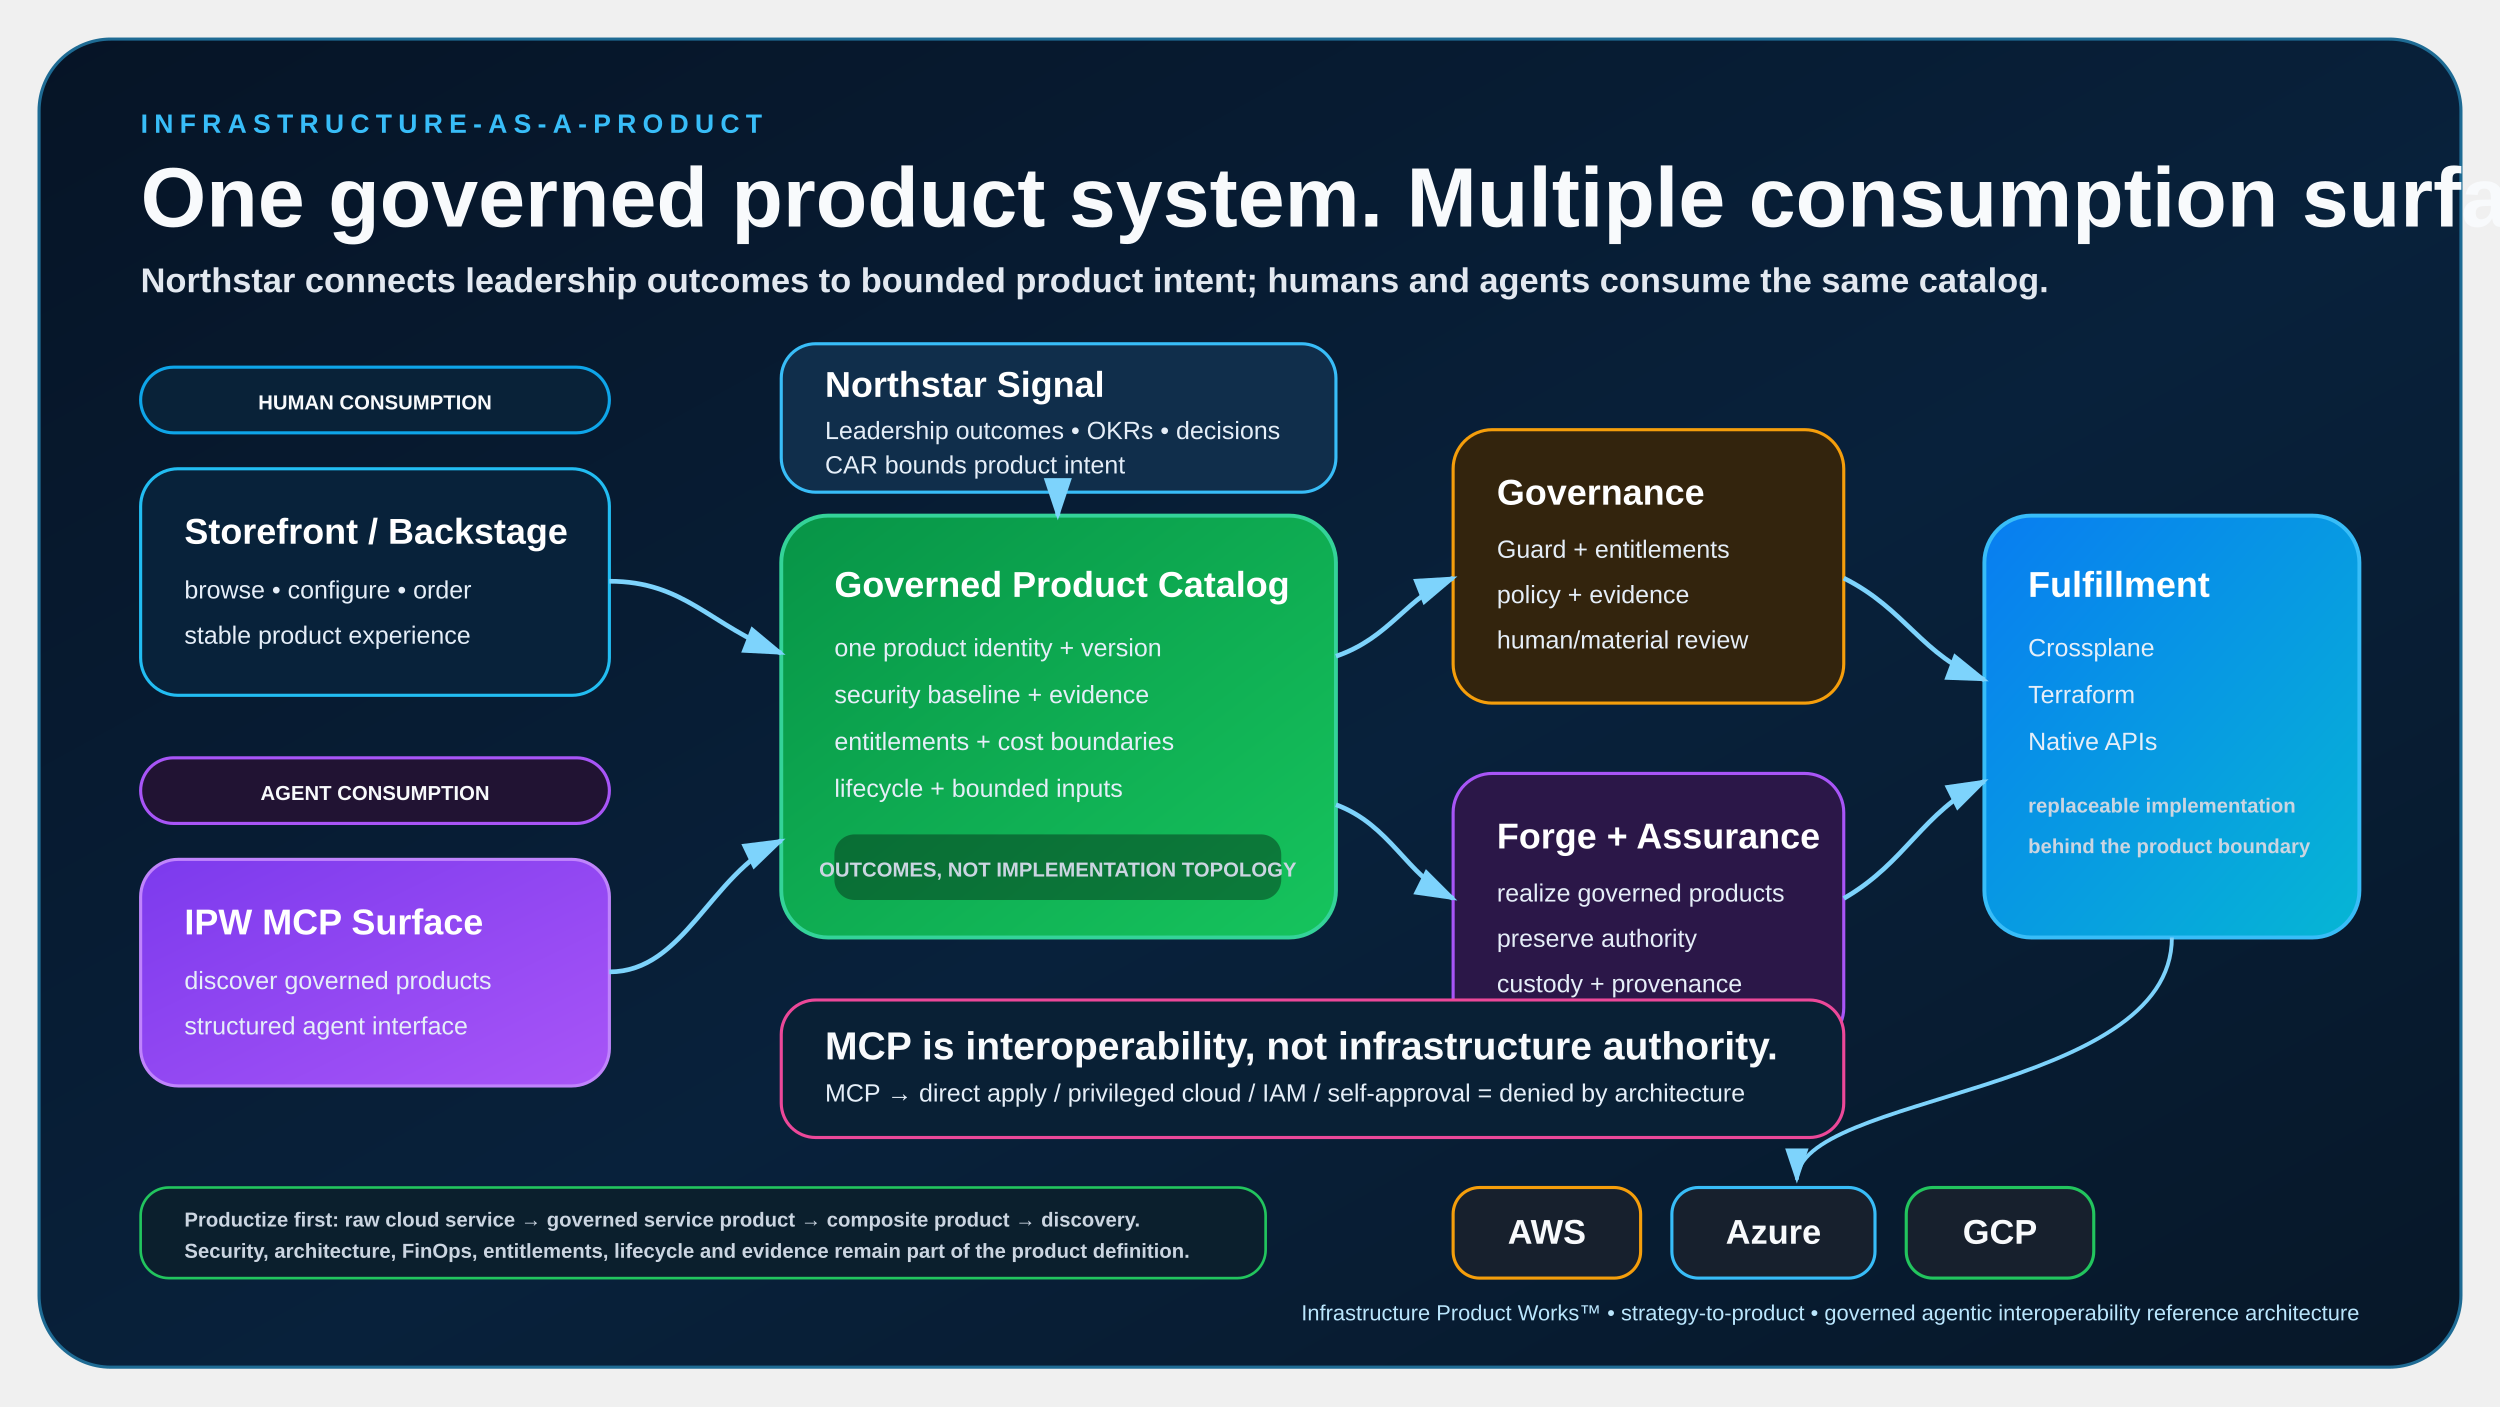
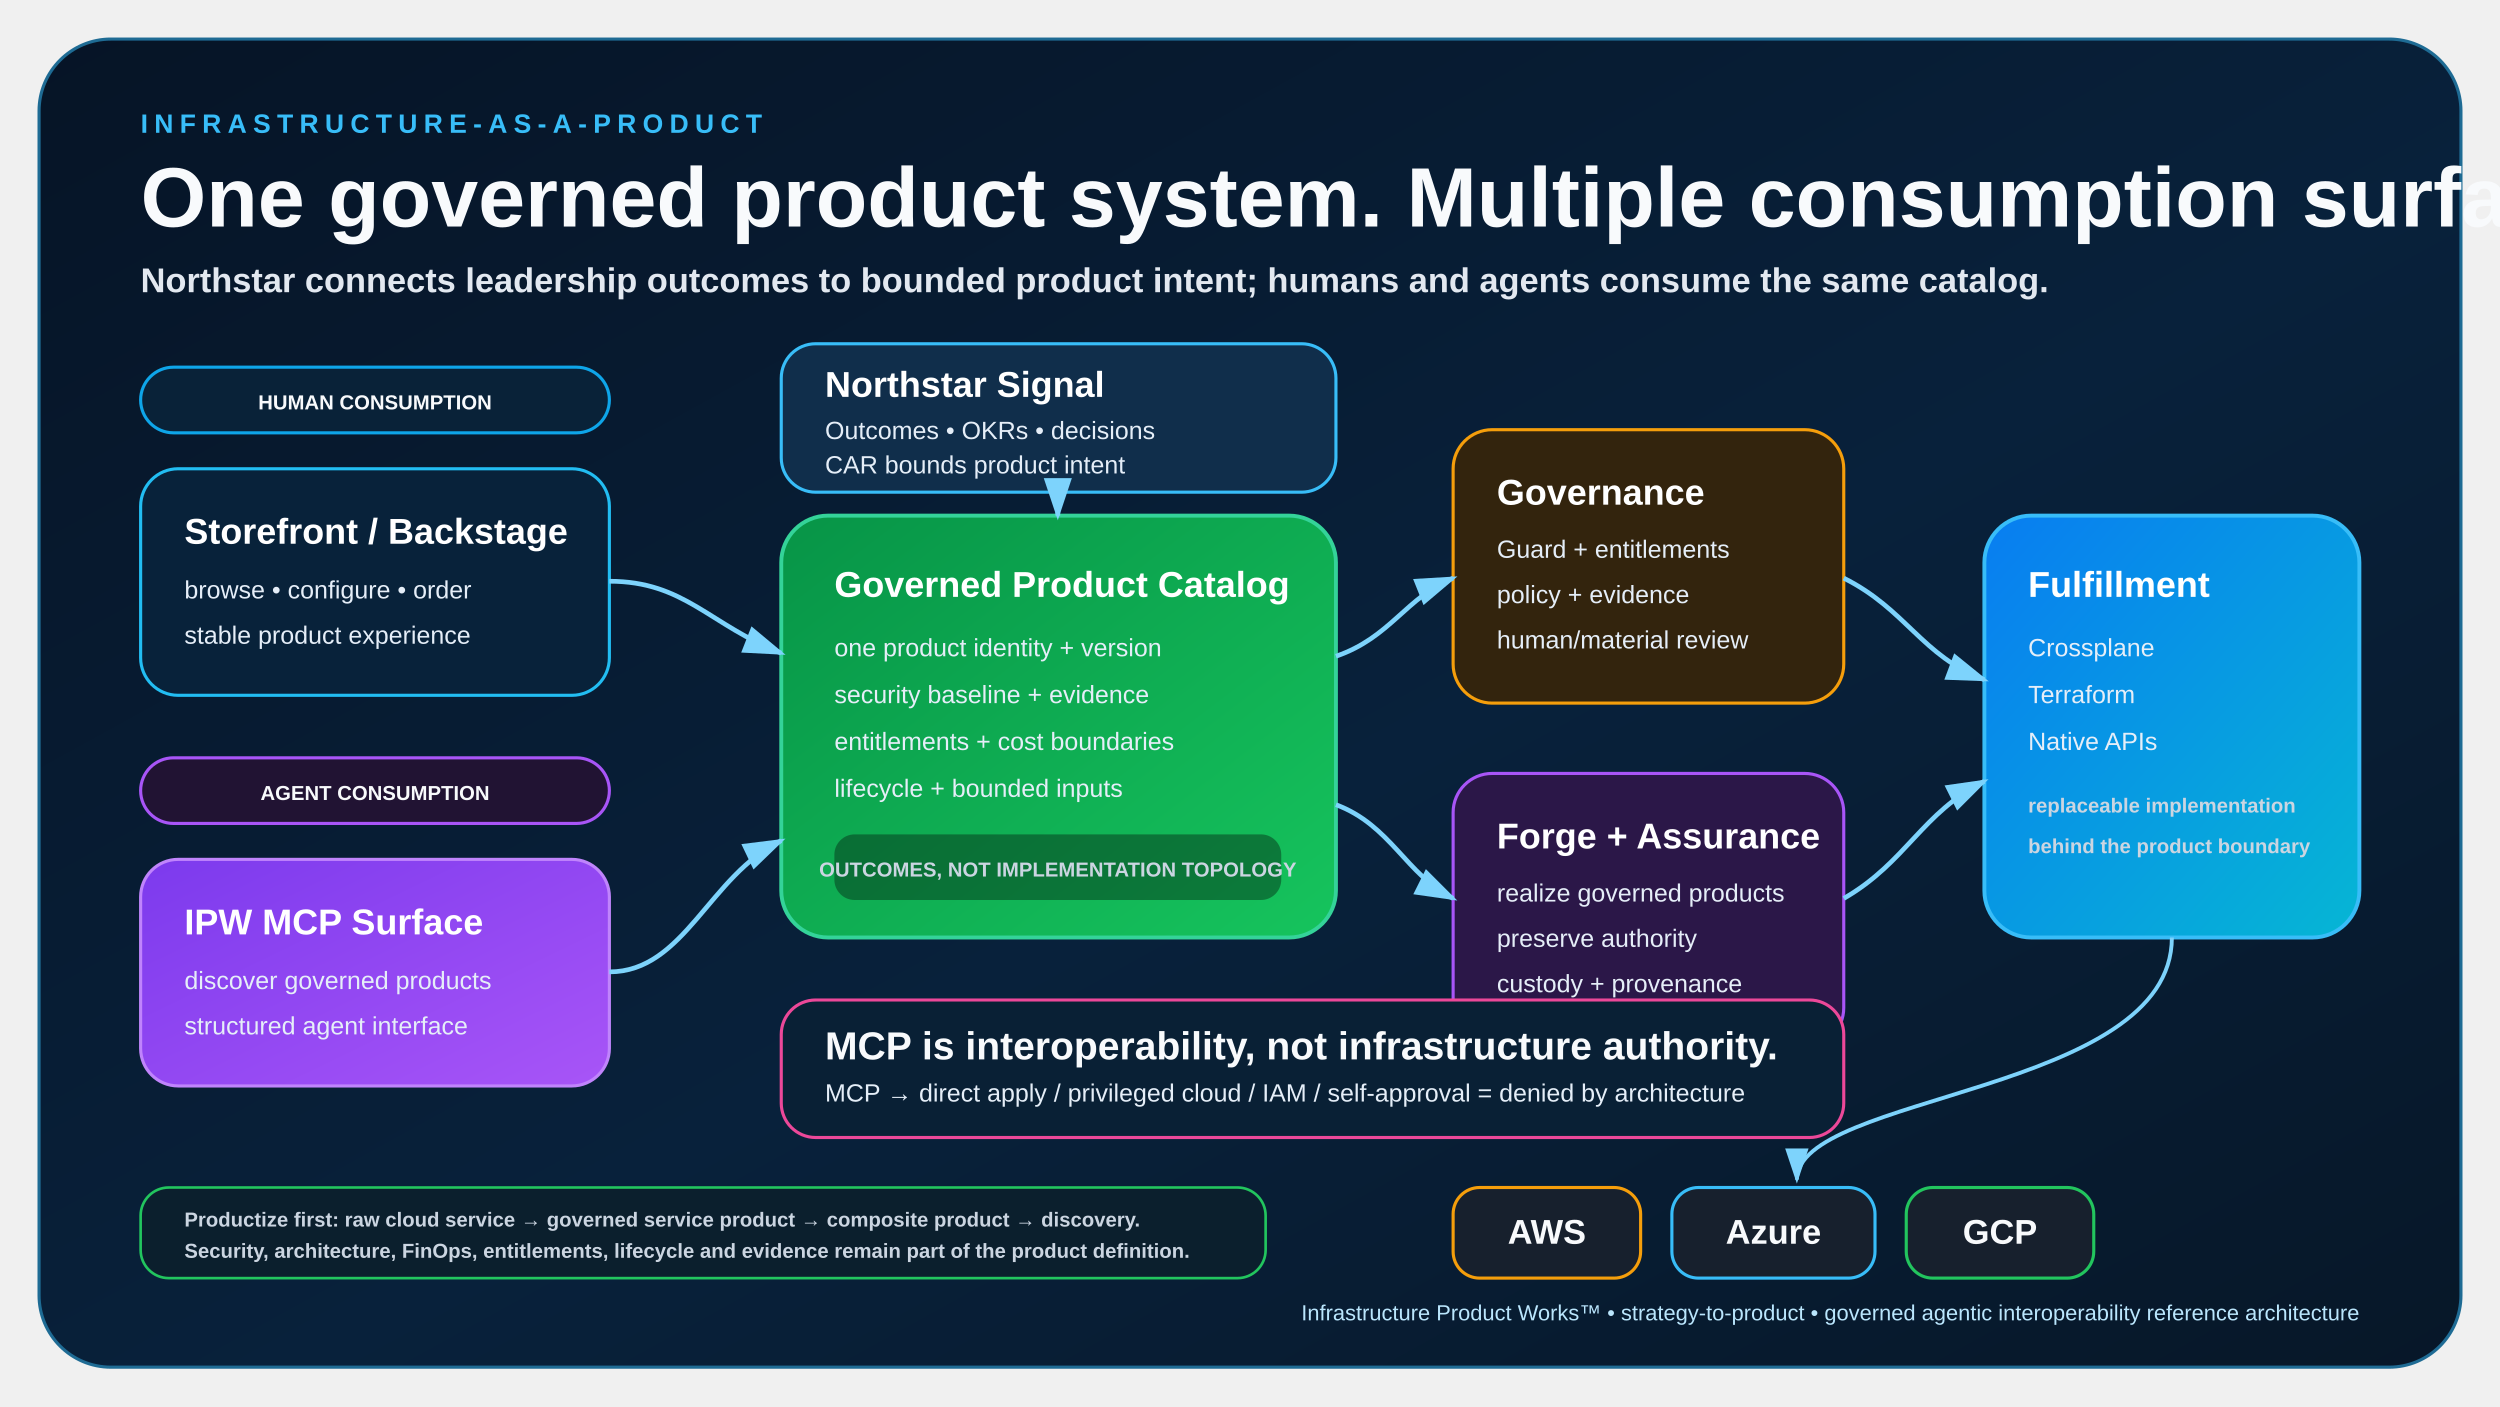
<svg xmlns="http://www.w3.org/2000/svg" width="1600" height="900" viewBox="0 0 1600 900" role="img" aria-labelledby="title desc">
  <defs>
    <linearGradient id="bg" x1="0" y1="0" x2="1" y2="1">
      <stop stop-color="#061426" />
      <stop offset=".55" stop-color="#08213b" />
      <stop offset="1" stop-color="#071728" />
    </linearGradient>
    <linearGradient id="catalog" x1="0" y1="0" x2="1" y2="1">
      <stop stop-color="#079447" />
      <stop offset="1" stop-color="#16c45d" />
    </linearGradient>
    <linearGradient id="ai" x1="0" y1="0" x2="1" y2="1">
      <stop stop-color="#7c3aed" />
      <stop offset="1" stop-color="#a855f7" />
    </linearGradient>
    <linearGradient id="control" x1="0" y1="0" x2="1" y2="1">
      <stop stop-color="#087df1" />
      <stop offset="1" stop-color="#06b6d4" />
    </linearGradient>
    <marker id="arrow" markerWidth="10" markerHeight="10" refX="8" refY="3" orient="auto">
      <path d="M0 0 L0 6 L9 3 Z" fill="#7dd3fc" />
    </marker>
    <style>.k{font:700 17px Arial,sans-serif;letter-spacing:4px;fill:#38bdf8}.title{font:800 54px Arial,sans-serif;fill:#f8fafc}.tag{font:600 22px Arial,sans-serif;fill:#e2e8f0}.pill{font:700 13px Arial,sans-serif;fill:#f8fafc}.ct{font:800 23px Arial,sans-serif;fill:#fff}.cs{font:500 16px Arial,sans-serif;fill:#e5eef8}.tiny{font:600 13px Arial,sans-serif;fill:#cbd5e1}.proof{font:800 25px Arial,sans-serif;fill:#f8fafc}.cloud{font:800 22px Arial,sans-serif;fill:#f8fafc}.foot{font:500 14px Arial,sans-serif;fill:#bae6fd}</style>
  </defs>
  <rect x="25" y="25" width="1550" height="850" rx="46" fill="url(#bg)" stroke="#1e6b94" stroke-width="2" />
  <text x="90" y="85" class="k">INFRASTRUCTURE-AS-A-PRODUCT</text>
  <text x="90" y="145" class="title">One governed product system. Multiple consumption surfaces.</text>
  <text x="90" y="187" class="tag">Northstar connects leadership outcomes to bounded product intent; humans and agents consume the same catalog.</text>
  <g transform="translate(90 235)">
    <rect width="300" height="42" rx="21" fill="#092238" stroke="#0ea5e9" stroke-width="2" />
    <text x="150" y="27" text-anchor="middle" class="pill">HUMAN CONSUMPTION</text>
  </g>
  <g transform="translate(90 300)">
    <rect width="300" height="145" rx="24" fill="#08223a" stroke="#22bdf2" stroke-width="2" />
    <text x="28" y="48" class="ct">Storefront / Backstage</text>
    <text x="28" y="83" class="cs">browse • configure • order</text>
    <text x="28" y="112" class="cs">stable product experience</text>
  </g>
  <g transform="translate(90 485)">
    <rect width="300" height="42" rx="21" fill="#211333" stroke="#a855f7" stroke-width="2" />
    <text x="150" y="27" text-anchor="middle" class="pill">AGENT CONSUMPTION</text>
  </g>
  <g transform="translate(90 550)">
    <rect width="300" height="145" rx="24" fill="url(#ai)" stroke="#c084fc" stroke-width="2" />
    <text x="28" y="48" class="ct">IPW MCP Surface</text>
    <text x="28" y="83" class="cs">discover governed products</text>
    <text x="28" y="112" class="cs">structured agent interface</text>
  </g>
  <g transform="translate(500 220)">
    <rect width="355" height="95" rx="22" fill="#102e4b" stroke="#38bdf8" stroke-width="2" />
    <text x="28" y="34" class="ct">Northstar Signal</text>
-     <text x="28" y="61" class="cs">Leadership outcomes • OKRs • decisions</text>
+     <text x="28" y="61" class="cs">Outcomes • OKRs • decisions</text>
    <text x="28" y="83" class="cs">CAR bounds product intent</text>
  </g>
  <g transform="translate(500 330)">
    <rect width="355" height="270" rx="30" fill="url(#catalog)" stroke="#34d399" stroke-width="2.5" />
    <text x="34" y="52" class="ct">Governed Product Catalog</text>
    <text x="34" y="90" class="cs">one product identity + version</text>
    <text x="34" y="120" class="cs">security baseline + evidence</text>
    <text x="34" y="150" class="cs">entitlements + cost boundaries</text>
    <text x="34" y="180" class="cs">lifecycle + bounded inputs</text>
    <rect x="34" y="204" width="286" height="42" rx="13" fill="#052e16" opacity=".48" />
    <text x="177" y="231" text-anchor="middle" class="tiny">OUTCOMES, NOT IMPLEMENTATION TOPOLOGY</text>
  </g>
  <g transform="translate(930 275)">
    <rect width="250" height="175" rx="25" fill="#33240d" stroke="#f59e0b" stroke-width="2" />
    <text x="28" y="48" class="ct">Governance</text>
    <text x="28" y="82" class="cs">Guard + entitlements</text>
    <text x="28" y="111" class="cs">policy + evidence</text>
    <text x="28" y="140" class="cs">human/material review</text>
  </g>
  <g transform="translate(930 495)">
    <rect width="250" height="175" rx="25" fill="#2b1748" stroke="#a855f7" stroke-width="2" />
    <text x="28" y="48" class="ct">Forge + Assurance</text>
    <text x="28" y="82" class="cs">realize governed products</text>
    <text x="28" y="111" class="cs">preserve authority</text>
    <text x="28" y="140" class="cs">custody + provenance</text>
  </g>
  <g transform="translate(1270 330)">
    <rect width="240" height="270" rx="30" fill="url(#control)" stroke="#38bdf8" stroke-width="2.5" />
    <text x="28" y="52" class="ct">Fulfillment</text>
    <text x="28" y="90" class="cs">Crossplane</text>
    <text x="28" y="120" class="cs">Terraform</text>
    <text x="28" y="150" class="cs">Native APIs</text>
    <text x="28" y="190" class="tiny">replaceable implementation</text>
    <text x="28" y="216" class="tiny">behind the product boundary</text>
  </g>
  <g stroke="#7dd3fc" stroke-width="3" fill="none" marker-end="url(#arrow)">
    <path d="M390 372 C438 372 454 400 500 418" />
    <path d="M677 315 L677 330" />
    <path d="M390 622 C438 622 454 560 500 538" />
    <path d="M855 420 C890 408 900 382 930 370" />
    <path d="M855 515 C890 528 900 560 930 575" />
    <path d="M1180 370 C1220 390 1230 420 1270 435" />
    <path d="M1180 575 C1220 552 1230 520 1270 500" />
  </g>
  <g transform="translate(500 640)">
    <rect width="680" height="88" rx="22" fill="#092035" stroke="#ec4899" stroke-width="2" />
    <text x="28" y="38" class="proof">MCP is interoperability, not infrastructure authority.</text>
    <text x="28" y="65" class="cs">MCP → direct apply / privileged cloud / IAM / self-approval = denied by architecture</text>
  </g>
  <g transform="translate(930 760)">
    <rect width="120" height="58" rx="17" fill="#17202d" stroke="#f59e0b" stroke-width="2" />
    <text x="60" y="36" text-anchor="middle" class="cloud">AWS</text>
  </g>
  <g transform="translate(1070 760)">
    <rect width="130" height="58" rx="17" fill="#17202d" stroke="#38bdf8" stroke-width="2" />
    <text x="65" y="36" text-anchor="middle" class="cloud">Azure</text>
  </g>
  <g transform="translate(1220 760)">
    <rect width="120" height="58" rx="17" fill="#17202d" stroke="#22c55e" stroke-width="2" />
    <text x="60" y="36" text-anchor="middle" class="cloud">GCP</text>
  </g>
  <path d="M1390 600 C1390 700 1150 700 1150 755" fill="none" stroke="#7dd3fc" stroke-width="2.5" marker-end="url(#arrow)" />
  <g transform="translate(90 760)">
    <rect width="720" height="58" rx="18" fill="#0b1f2d" stroke="#22c55e" stroke-width="1.7" />
    <text x="28" y="25" class="tiny">Productize first: raw cloud service → governed service product → composite product → discovery.</text>
    <text x="28" y="45" class="tiny">Security, architecture, FinOps, entitlements, lifecycle and evidence remain part of the product definition.</text>
  </g>
  <text x="1510" y="845" text-anchor="end" class="foot">Infrastructure Product Works™ • strategy-to-product • governed agentic interoperability reference architecture</text>
</svg>
